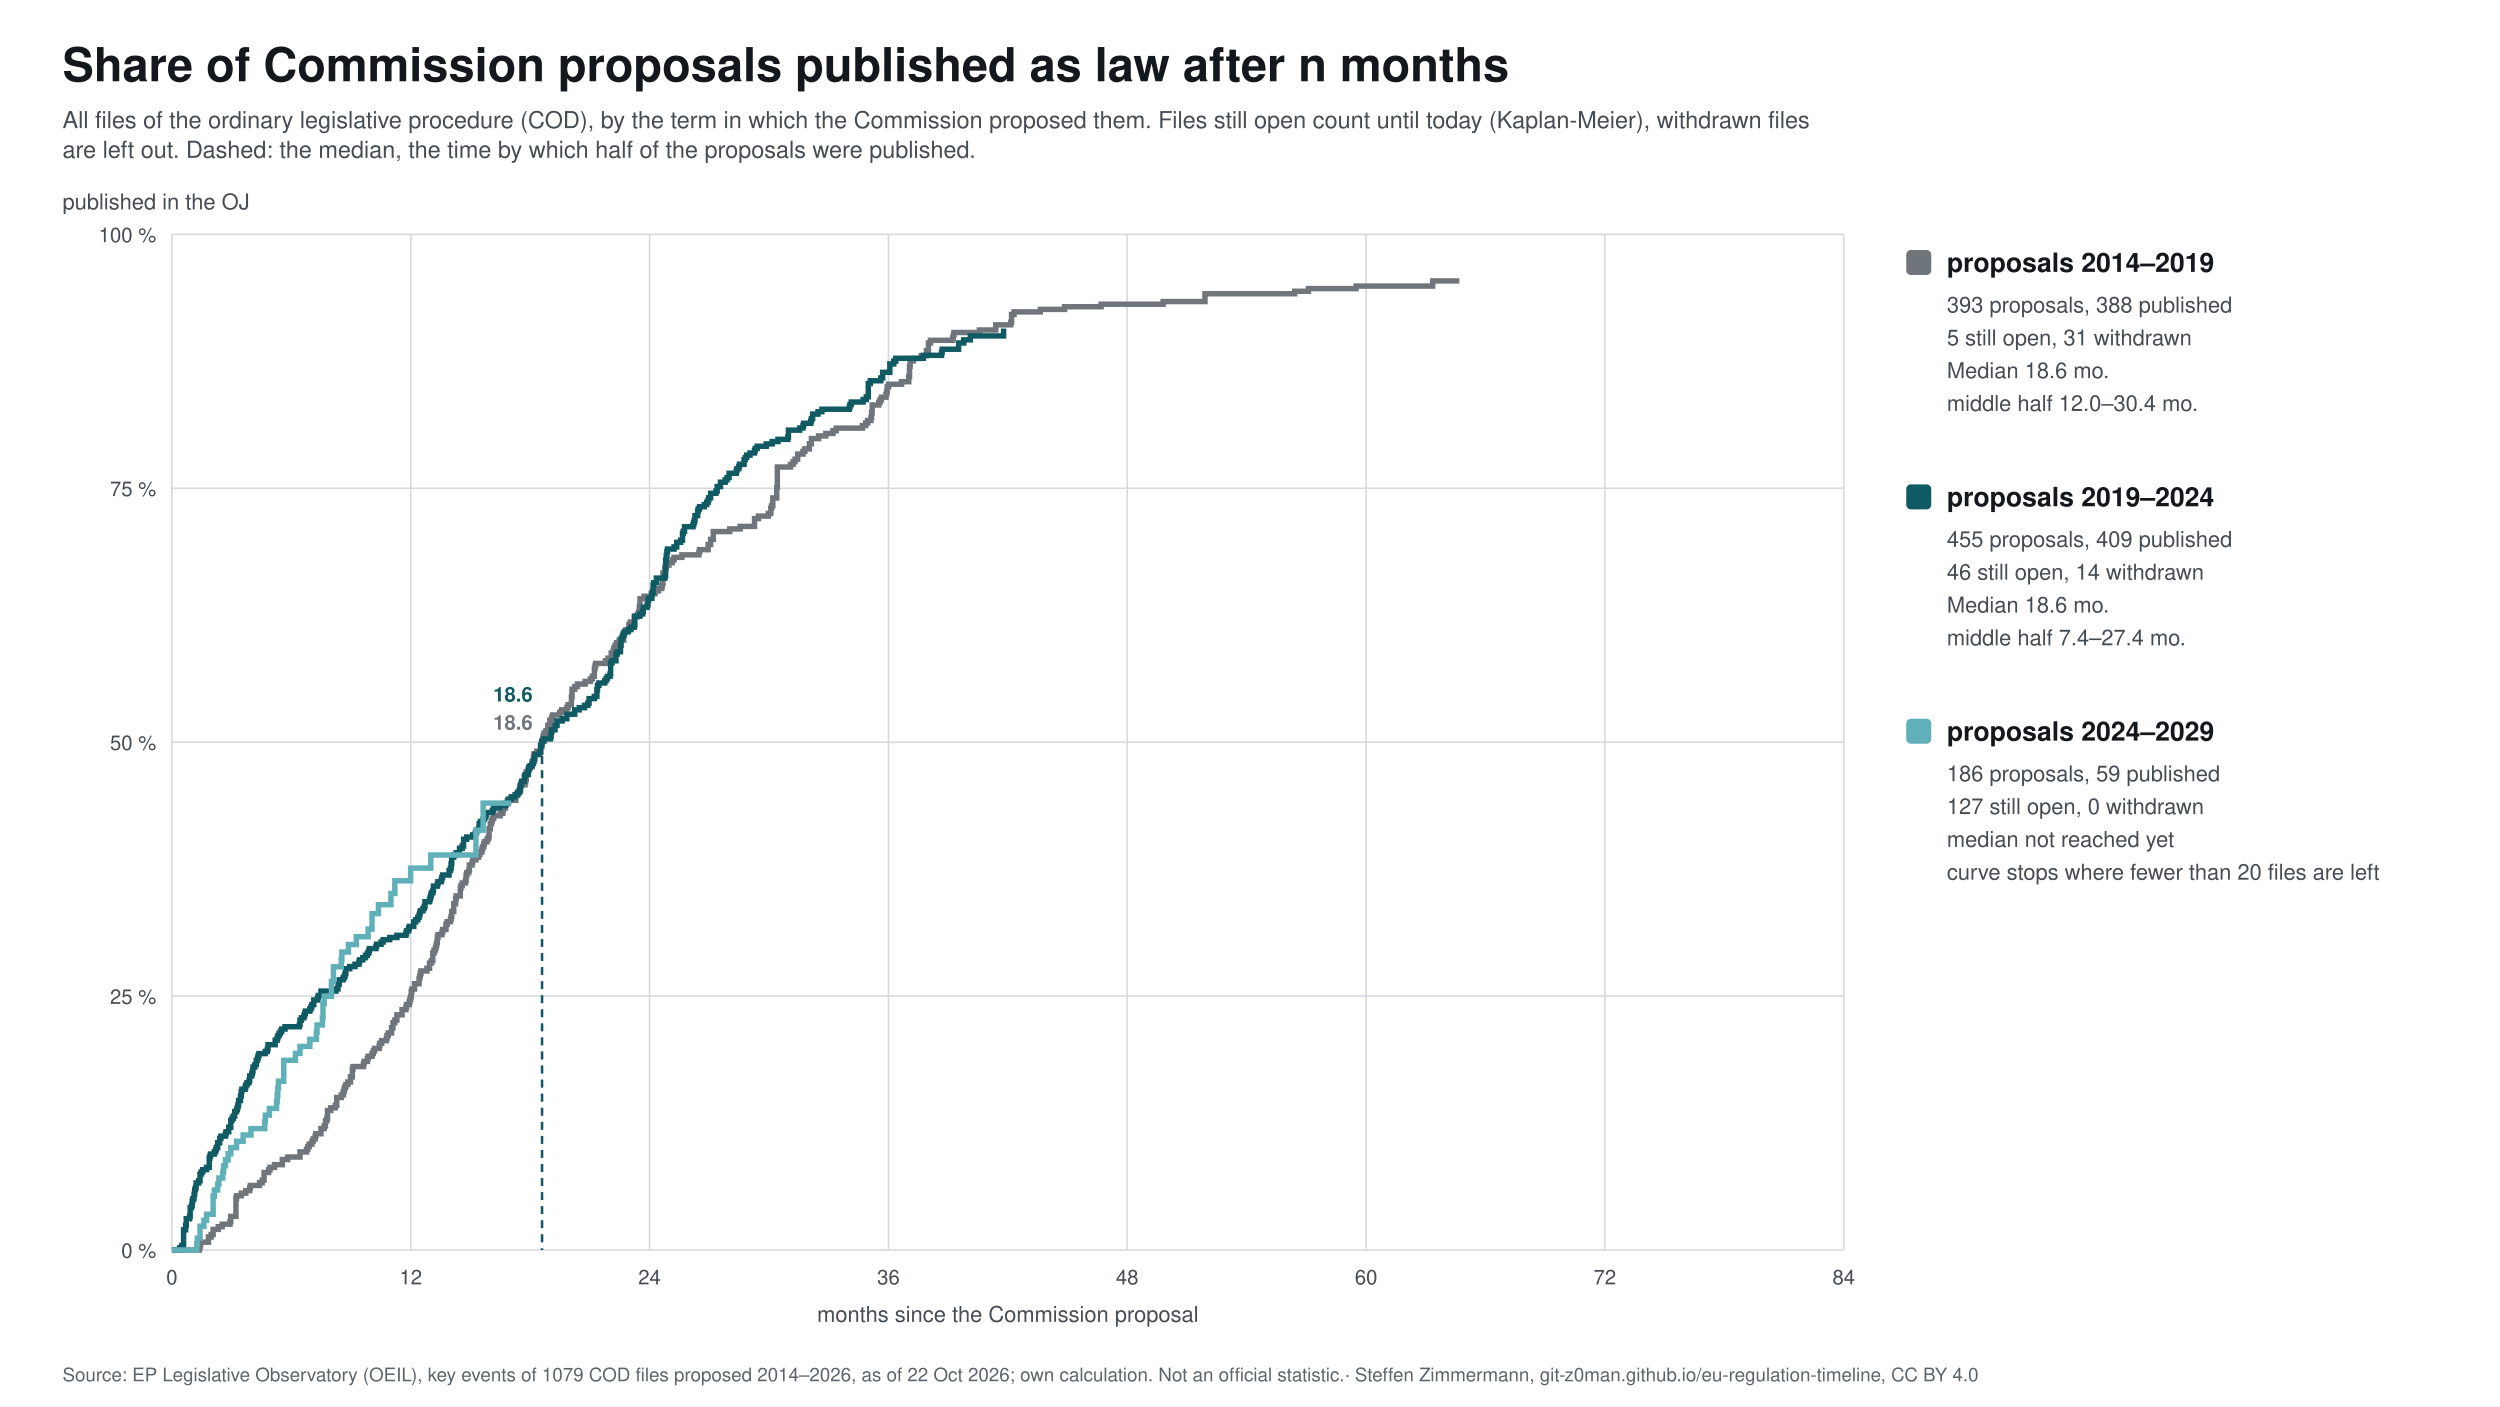
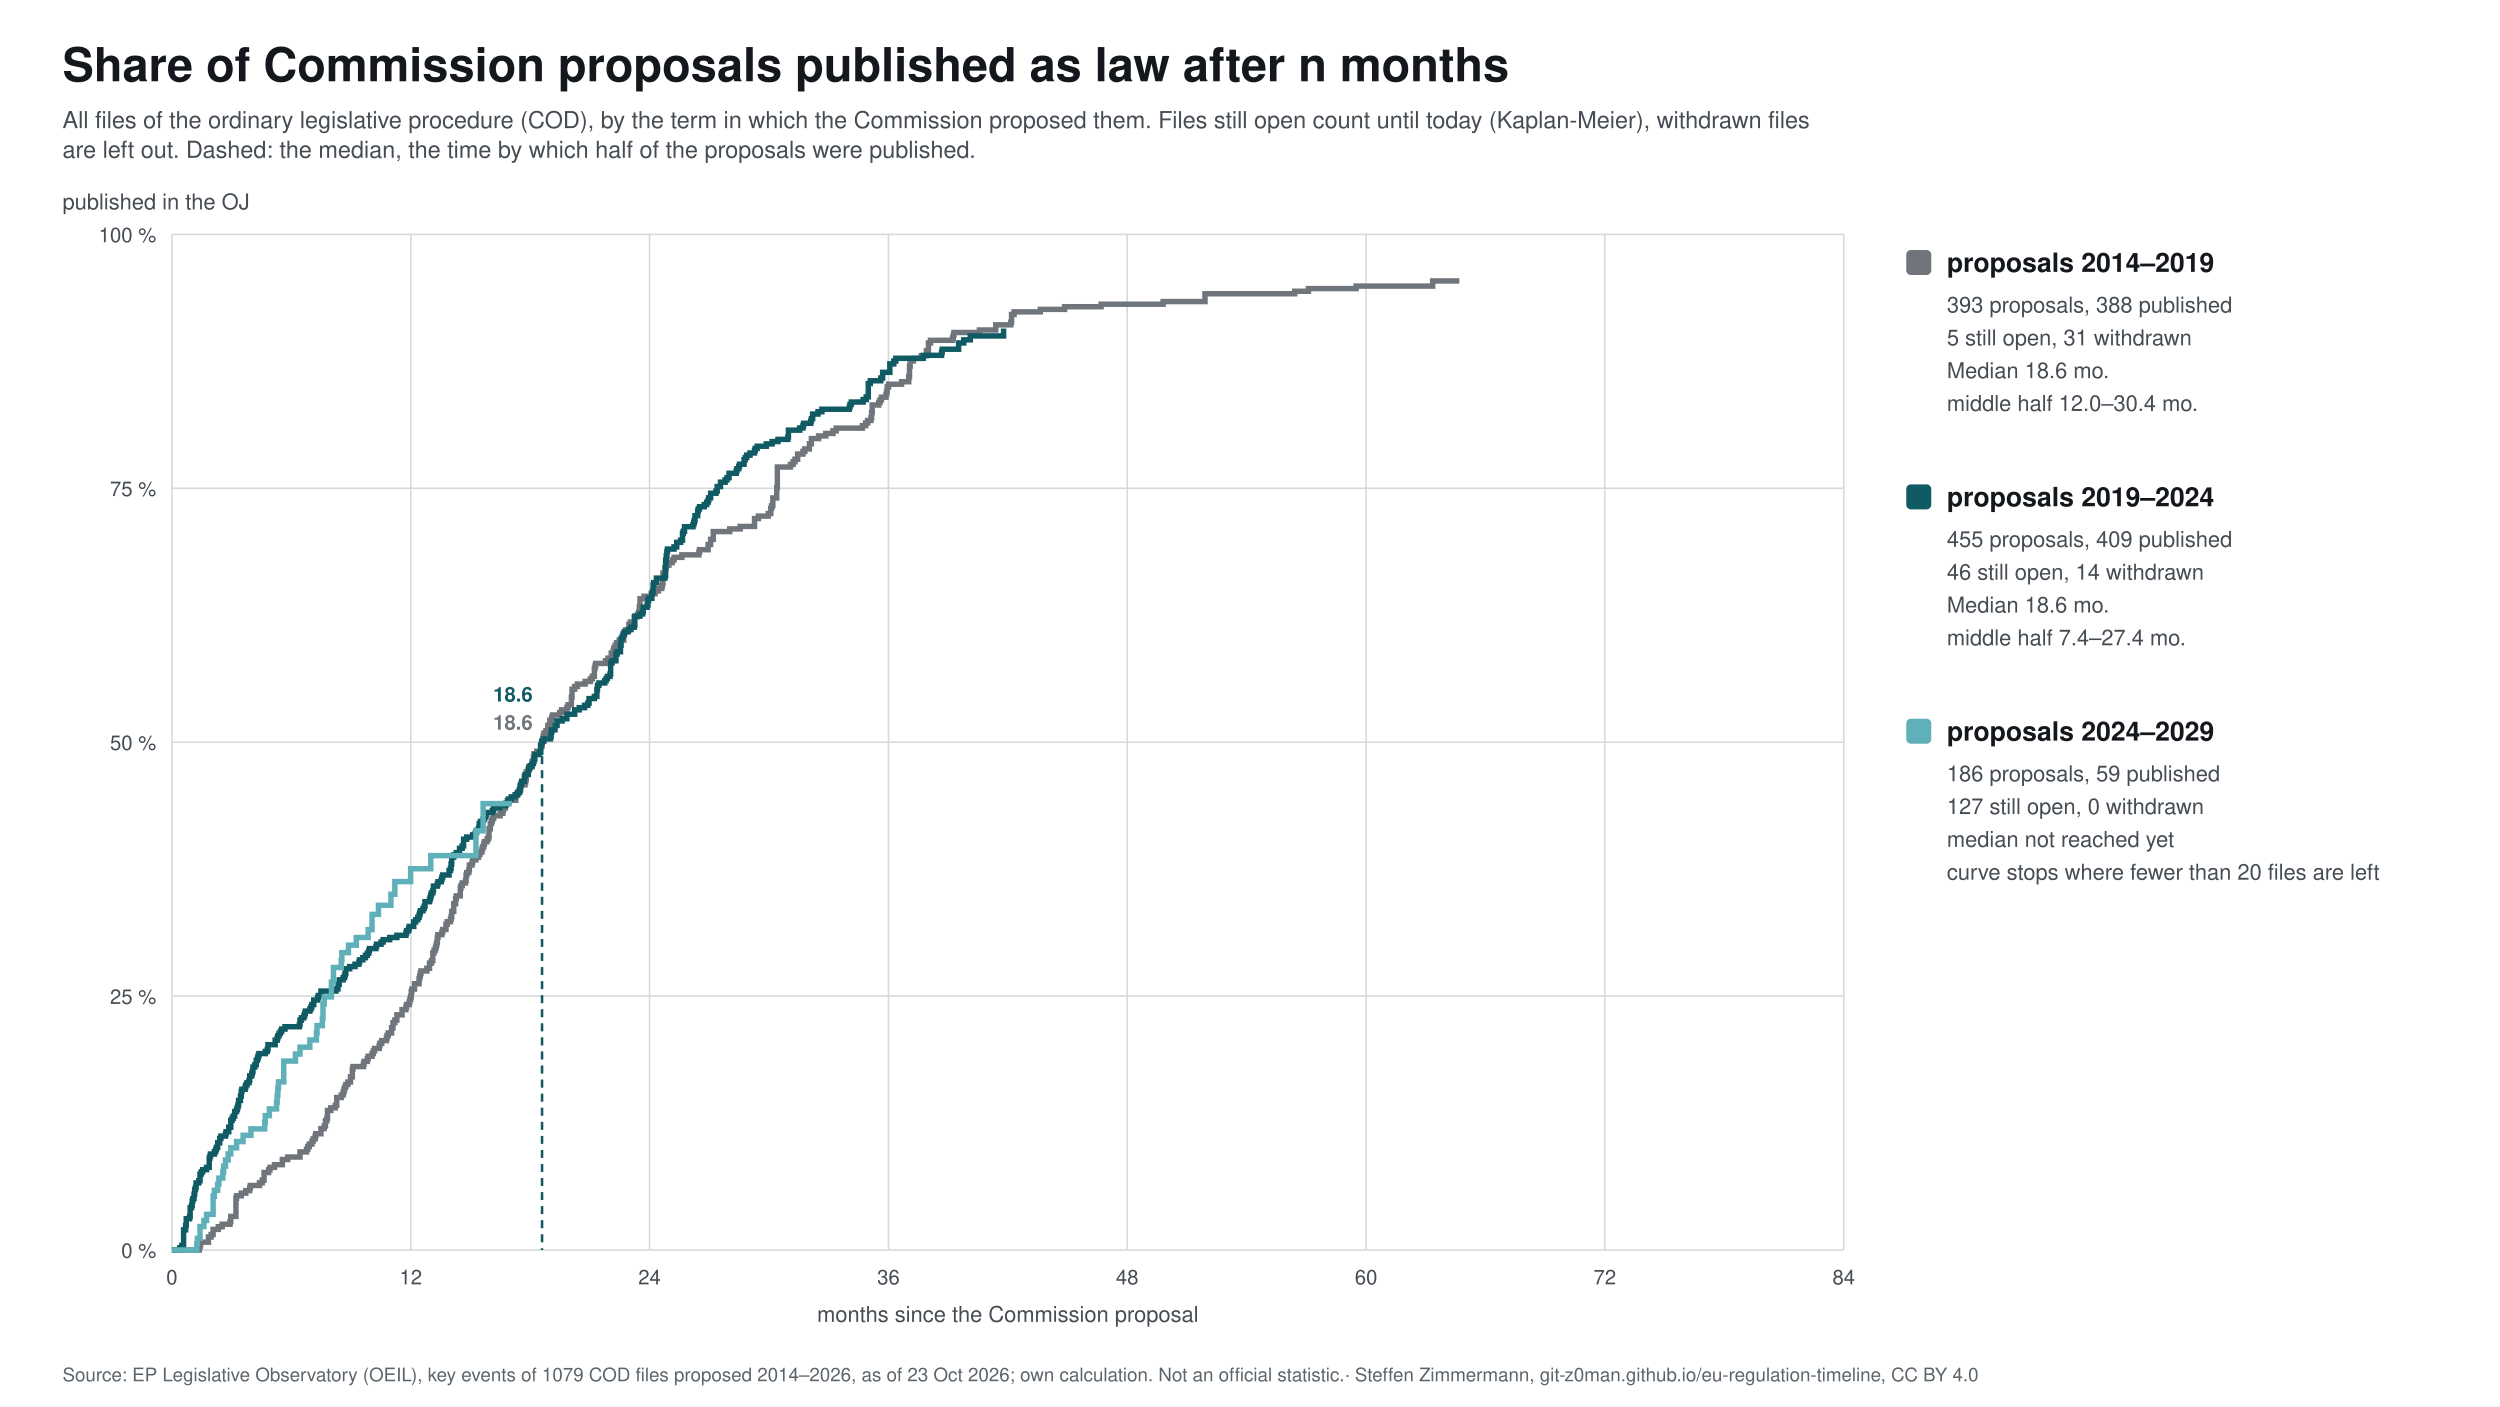
<svg xmlns="http://www.w3.org/2000/svg" width="1600" height="900" viewBox="0 0 1600 900" font-family="&quot;Source Sans 3&quot;, Helvetica, Arial, sans-serif">
  <rect width="1600" height="900" fill="#ffffff" />
  <text x="40.0" y="52.0" font-size="30" fill="#14181c" text-anchor="start" font-weight="bold">Share of Commission proposals published as law after n months</text>
  <text x="40.0" y="82.0" font-size="15" fill="#454c53" text-anchor="start">All files of the ordinary legislative procedure (COD), by the term in which the Commission proposed them. Files still open count until today (Kaplan-Meier), withdrawn files</text>
  <text x="40.0" y="101.0" font-size="15" fill="#454c53" text-anchor="start">are left out. Dashed: the median, the time by which half of the proposals were published.</text>
  <line x1="110" y1="800.0" x2="1180" y2="800.0" stroke="#d5d8dc" />
  <text x="100.0" y="805.0" font-size="13" fill="#454c53" text-anchor="end">0 %</text>
  <line x1="110" y1="637.5" x2="1180" y2="637.5" stroke="#d5d8dc" />
  <text x="100.0" y="642.5" font-size="13" fill="#454c53" text-anchor="end">25 %</text>
  <line x1="110" y1="475.0" x2="1180" y2="475.0" stroke="#d5d8dc" />
  <text x="100.0" y="480.0" font-size="13" fill="#454c53" text-anchor="end">50 %</text>
  <line x1="110" y1="312.5" x2="1180" y2="312.5" stroke="#d5d8dc" />
  <text x="100.0" y="317.5" font-size="13" fill="#454c53" text-anchor="end">75 %</text>
  <line x1="110" y1="150.0" x2="1180" y2="150.0" stroke="#d5d8dc" />
  <text x="100.0" y="155.0" font-size="13" fill="#454c53" text-anchor="end">100 %</text>
  <line x1="110.0" y1="150" x2="110.0" y2="800" stroke="#d5d8dc" />
  <text x="110.0" y="822.0" font-size="13" fill="#454c53" text-anchor="middle">0</text>
  <line x1="262.9" y1="150" x2="262.9" y2="800" stroke="#d5d8dc" />
  <text x="262.9" y="822.0" font-size="13" fill="#454c53" text-anchor="middle">12</text>
  <line x1="415.7" y1="150" x2="415.7" y2="800" stroke="#d5d8dc" />
  <text x="415.7" y="822.0" font-size="13" fill="#454c53" text-anchor="middle">24</text>
  <line x1="568.6" y1="150" x2="568.6" y2="800" stroke="#d5d8dc" />
  <text x="568.6" y="822.0" font-size="13" fill="#454c53" text-anchor="middle">36</text>
  <line x1="721.4" y1="150" x2="721.4" y2="800" stroke="#d5d8dc" />
  <text x="721.4" y="822.0" font-size="13" fill="#454c53" text-anchor="middle">48</text>
  <line x1="874.3" y1="150" x2="874.3" y2="800" stroke="#d5d8dc" />
  <text x="874.3" y="822.0" font-size="13" fill="#454c53" text-anchor="middle">60</text>
  <line x1="1027.1" y1="150" x2="1027.1" y2="800" stroke="#d5d8dc" />
  <text x="1027.1" y="822.0" font-size="13" fill="#454c53" text-anchor="middle">72</text>
  <line x1="1180.0" y1="150" x2="1180.0" y2="800" stroke="#d5d8dc" />
  <text x="1180.0" y="822.0" font-size="13" fill="#454c53" text-anchor="middle">84</text>
  <text x="645.0" y="846.0" font-size="14" fill="#454c53" text-anchor="middle">months since the Commission proposal</text>
  <text x="40.0" y="134.0" font-size="14" fill="#454c53" text-anchor="start">published in the OJ</text>
  <path d="M110.0,800.0 L110.0,800.0 L110.0,800.0 L127.6,800.0 L127.6,798.3 L128.0,798.3 L128.0,796.7 L128.4,796.7 L128.4,795.0 L133.4,795.0 L133.4,791.7 L135.1,791.7 L135.1,790.1 L136.4,790.1 L136.4,786.8 L139.7,786.8 L139.7,785.1 L142.2,785.1 L142.2,783.5 L147.2,783.5 L147.2,781.8 L147.7,781.8 L147.7,778.5 L151.0,778.5 L151.0,766.9 L151.4,766.9 L151.4,765.3 L154.4,765.3 L154.4,763.6 L157.3,763.6 L157.3,762.0 L159.8,762.0 L159.8,760.3 L160.2,760.3 L160.2,758.7 L166.1,758.7 L166.1,757.0 L167.8,757.0 L167.8,755.3 L169.0,755.3 L169.0,750.4 L171.9,750.4 L171.9,748.7 L172.8,748.7 L172.8,747.1 L175.7,747.1 L175.7,745.4 L180.7,745.4 L180.7,742.1 L184.1,742.1 L184.1,740.5 L192.0,740.5 L192.0,737.2 L196.2,737.2 L196.2,735.5 L197.0,735.5 L197.0,733.8 L197.9,733.8 L197.9,732.2 L199.6,732.2 L199.6,730.5 L200.4,730.5 L200.4,728.9 L201.7,728.9 L201.7,727.2 L202.1,727.2 L202.1,725.6 L205.4,725.6 L205.4,722.3 L207.5,722.3 L207.5,720.6 L208.3,720.6 L208.3,717.3 L209.2,717.3 L209.2,715.6 L209.6,715.6 L209.6,710.7 L211.7,710.7 L211.7,709.0 L214.6,709.0 L214.6,707.4 L215.5,707.4 L215.5,702.4 L218.4,702.4 L218.4,700.8 L219.6,700.8 L219.6,699.1 L220.1,699.1 L220.1,697.5 L220.5,697.5 L220.5,695.8 L221.3,695.8 L221.3,694.1 L222.6,694.1 L222.6,692.5 L224.3,692.5 L224.3,689.2 L225.5,689.2 L225.5,684.2 L225.9,684.2 L225.9,682.6 L232.6,682.6 L232.6,680.9 L233.0,680.9 L233.0,679.3 L235.1,679.3 L235.1,677.6 L235.6,677.6 L235.6,676.0 L238.1,676.0 L238.1,674.3 L238.9,674.3 L238.9,672.6 L239.7,672.6 L239.7,671.0 L242.7,671.0 L242.7,669.3 L243.1,669.3 L243.1,667.7 L244.3,667.7 L244.3,666.0 L247.3,666.0 L247.3,664.4 L247.7,664.4 L247.7,662.7 L248.5,662.7 L248.5,661.1 L250.6,661.1 L250.6,657.8 L251.5,657.8 L251.5,654.5 L252.7,654.5 L252.7,652.8 L254.0,652.8 L254.0,649.5 L257.3,649.5 L257.3,646.2 L259.8,646.2 L259.8,644.5 L260.2,644.5 L260.2,642.9 L261.9,642.9 L261.9,641.2 L262.3,641.2 L262.3,639.6 L262.8,639.6 L262.8,637.9 L263.2,637.9 L263.2,634.6 L263.6,634.6 L263.6,633.0 L265.3,633.0 L265.3,629.6 L268.2,629.6 L268.2,626.3 L268.6,626.3 L268.6,624.7 L269.0,624.7 L269.0,623.0 L269.4,623.0 L269.4,621.4 L273.2,621.4 L273.2,619.7 L274.9,619.7 L274.9,616.4 L276.1,616.4 L276.1,614.8 L277.0,614.8 L277.0,609.8 L277.8,609.8 L277.8,608.1 L278.7,608.1 L278.7,606.5 L279.1,606.5 L279.1,604.8 L279.5,604.8 L279.5,603.2 L279.9,603.2 L279.9,599.9 L280.3,599.9 L280.3,598.2 L282.8,598.2 L282.8,596.6 L283.3,596.6 L283.3,594.9 L285.4,594.9 L285.4,591.6 L286.2,591.6 L286.2,589.9 L288.3,589.9 L288.3,588.3 L288.7,588.3 L288.7,586.6 L289.1,586.6 L289.1,583.3 L290.4,583.3 L290.4,578.4 L291.6,578.4 L291.6,575.1 L292.0,575.1 L292.0,573.4 L294.6,573.4 L294.6,568.4 L295.0,568.4 L295.0,566.8 L295.8,566.8 L295.8,565.1 L297.9,565.1 L297.9,563.5 L298.3,563.5 L298.3,560.2 L298.7,560.2 L298.7,558.5 L300.0,558.5 L300.0,556.9 L300.4,556.9 L300.4,553.6 L302.1,553.6 L302.1,551.9 L302.5,551.9 L302.5,550.3 L304.6,550.3 L304.6,548.6 L306.3,548.6 L306.3,546.9 L307.1,546.9 L307.1,545.3 L308.4,545.3 L308.4,543.6 L308.8,543.6 L308.8,542.0 L309.6,542.0 L309.6,540.3 L310.0,540.3 L310.0,538.7 L311.7,538.7 L311.7,537.0 L312.6,537.0 L312.6,535.4 L313.0,535.4 L313.0,530.4 L313.8,530.4 L313.8,527.1 L314.6,527.1 L314.6,525.4 L315.1,525.4 L315.1,523.8 L315.9,523.8 L315.9,522.1 L320.1,522.1 L320.1,520.5 L321.8,520.5 L321.8,518.8 L322.2,518.8 L322.2,517.2 L323.4,517.2 L323.4,515.5 L323.9,515.5 L323.9,513.9 L324.7,513.9 L324.7,512.2 L330.1,512.2 L330.1,508.9 L331.0,508.9 L331.0,507.3 L332.2,507.3 L332.2,505.6 L332.6,505.6 L332.6,503.9 L333.1,503.9 L333.1,502.3 L336.0,502.3 L336.0,500.6 L336.4,500.6 L336.4,499.0 L336.8,499.0 L336.8,494.0 L338.1,494.0 L338.1,492.4 L338.5,492.4 L338.5,490.7 L340.6,490.7 L340.6,487.4 L341.4,487.4 L341.4,484.1 L341.8,484.1 L341.8,482.4 L343.5,482.4 L343.5,480.8 L346.0,480.8 L346.0,477.5 L346.9,477.5 L346.9,474.2 L347.3,474.2 L347.3,472.5 L347.7,472.5 L347.7,470.9 L348.1,470.9 L348.1,469.2 L349.4,469.2 L349.4,467.6 L350.6,467.6 L350.6,464.2 L351.9,464.2 L351.9,460.9 L353.1,460.9 L353.1,459.3 L353.6,459.3 L353.6,457.6 L358.2,457.6 L358.2,456.0 L359.4,456.0 L359.4,454.3 L362.8,454.3 L362.8,452.7 L363.6,452.7 L363.6,451.0 L365.7,451.0 L365.7,446.1 L366.1,446.1 L366.1,441.1 L367.8,441.1 L367.8,439.4 L369.5,439.4 L369.5,437.8 L374.5,437.8 L374.5,436.1 L377.8,436.1 L377.8,434.5 L379.1,434.5 L379.1,432.8 L380.4,432.8 L380.4,427.9 L380.8,427.9 L380.8,426.2 L381.2,426.2 L381.2,424.6 L387.5,424.6 L387.5,422.9 L389.1,422.9 L389.1,421.2 L391.2,421.2 L391.2,417.9 L392.5,417.9 L392.5,416.3 L392.9,416.3 L392.9,414.6 L393.7,414.6 L393.7,413.0 L394.6,413.0 L394.6,411.3 L396.3,411.3 L396.3,409.7 L399.2,409.7 L399.2,406.4 L399.6,406.4 L399.6,404.7 L400.4,404.7 L400.4,403.1 L402.5,403.1 L402.5,399.7 L403.4,399.7 L403.4,398.1 L405.9,398.1 L405.9,394.8 L408.0,394.8 L408.0,393.1 L408.8,393.1 L408.8,391.5 L409.2,391.5 L409.2,388.2 L409.6,388.2 L409.6,383.2 L412.2,383.2 L412.2,381.6 L416.8,381.6 L416.8,379.9 L419.3,379.9 L419.3,378.2 L421.4,378.2 L421.4,376.6 L423.5,376.6 L423.5,374.9 L423.9,374.9 L423.9,373.3 L424.3,373.3 L424.3,366.7 L425.5,366.7 L425.5,363.4 L426.4,363.4 L426.4,361.7 L428.1,361.7 L428.1,360.1 L430.2,360.1 L430.2,358.4 L431.4,358.4 L431.4,356.7 L436.4,356.7 L436.4,355.1 L447.3,355.1 L447.3,353.4 L447.7,353.4 L447.7,351.8 L453.2,351.8 L453.2,348.5 L454.8,348.5 L454.8,345.2 L456.5,345.2 L456.5,340.2 L467.0,340.2 L467.0,338.5 L473.7,338.5 L473.7,336.9 L482.9,336.9 L482.9,331.9 L485.4,331.9 L485.4,330.3 L491.7,330.3 L491.7,328.6 L493.3,328.6 L493.3,325.3 L493.8,325.3 L493.8,323.7 L494.6,323.7 L494.6,318.7 L497.1,318.7 L497.1,312.1 L497.5,312.1 L497.5,298.9 L505.9,298.9 L505.9,297.2 L507.6,297.2 L507.6,295.5 L508.8,295.5 L508.8,293.9 L510.5,293.9 L510.5,290.6 L513.9,290.6 L513.9,288.9 L515.1,288.9 L515.1,287.3 L518.0,287.3 L518.0,284.0 L519.3,284.0 L519.3,280.7 L523.9,280.7 L523.9,279.0 L528.5,279.0 L528.5,277.4 L533.1,277.4 L533.1,275.7 L535.2,275.7 L535.2,274.0 L551.9,274.0 L551.9,272.4 L554.0,272.4 L554.0,270.7 L555.3,270.7 L555.3,269.1 L557.4,269.1 L557.4,267.4 L557.8,267.4 L557.8,264.1 L558.2,264.1 L558.2,259.2 L562.4,259.2 L562.4,257.5 L563.2,257.5 L563.2,255.9 L564.1,255.9 L564.1,254.2 L567.0,254.2 L567.0,252.5 L567.4,252.5 L567.4,250.9 L567.8,250.9 L567.8,247.6 L568.7,247.6 L568.7,245.9 L577.0,245.9 L577.0,244.3 L581.6,244.3 L581.6,241.0 L582.1,241.0 L582.1,234.4 L582.5,234.4 L582.5,231.0 L584.6,231.0 L584.6,229.4 L589.6,229.4 L589.6,227.7 L592.9,227.7 L592.9,224.4 L594.2,224.4 L594.2,219.5 L595.5,219.5 L595.5,217.8 L609.7,217.8 L609.7,216.2 L610.1,216.2 L610.1,214.5 L610.5,214.5 L610.5,212.8 L626.8,212.8 L626.8,211.2 L637.3,211.2 L637.3,207.9 L646.9,207.9 L646.9,206.2 L647.4,206.2 L647.4,201.3 L649.0,201.3 L649.0,199.6 L665.8,199.6 L665.8,198.0 L681.3,198.0 L681.3,196.3 L704.7,196.3 L704.7,194.7 L744.4,194.7 L744.4,193.0 L771.2,193.0 L771.2,188.0 L828.6,188.0 L828.6,186.4 L837.4,186.4 L837.4,184.7 L867.9,184.7 L867.9,183.1 L916.9,183.1 L916.9,179.8 L934.0,179.8" fill="none" stroke="#6f757b" stroke-width="3.5" />
  <line x1="346.9" y1="475.0" x2="346.9" y2="800" stroke="#6f757b" stroke-width="1.5" stroke-dasharray="5 4" />
  <text x="340.9" y="467.0" font-size="13" fill="#6f757b" text-anchor="end" font-weight="bold">18.6</text>
  <rect x="1220" y="160" width="16" height="16" rx="3" fill="#6f757b" />
  <text x="1246.0" y="174.0" font-size="17" fill="#14181c" text-anchor="start" font-weight="bold">proposals 2014–2019</text>
  <text x="1246.0" y="200.0" font-size="14" fill="#454c53" text-anchor="start">393 proposals, 388 published</text>
  <text x="1246.0" y="221.0" font-size="14" fill="#454c53" text-anchor="start">5 still open, 31 withdrawn</text>
  <text x="1246.0" y="242.0" font-size="14" fill="#454c53" text-anchor="start">Median 18.6 mo.</text>
  <text x="1246.0" y="263.0" font-size="14" fill="#454c53" text-anchor="start">middle half 12.0–30.4 mo.</text>
-   <path d="M110.0,800.0 L110.0,800.0 L110.0,800.0 L115.0,800.0 L115.0,798.6 L116.3,798.6 L116.3,797.1 L117.5,797.1 L117.5,787.1 L118.8,787.1 L118.8,784.3 L119.2,784.3 L119.2,780.0 L121.3,780.0 L121.3,778.6 L121.7,778.6 L121.7,772.9 L122.6,772.9 L122.6,771.4 L123.0,771.4 L123.0,768.6 L123.4,768.6 L123.4,767.1 L124.2,767.1 L124.2,764.3 L124.6,764.3 L124.6,761.4 L125.1,761.4 L125.1,760.0 L125.5,760.0 L125.5,757.1 L127.2,757.1 L127.2,755.7 L128.0,755.7 L128.0,751.4 L128.8,751.4 L128.8,750.0 L129.7,750.0 L129.7,748.6 L132.2,748.6 L132.2,747.1 L133.9,747.1 L133.9,741.4 L134.3,741.4 L134.3,740.0 L134.7,740.0 L134.7,738.6 L137.2,738.6 L137.2,737.1 L138.0,737.1 L138.0,735.7 L138.5,735.7 L138.5,734.3 L139.3,734.3 L139.3,731.4 L140.6,731.4 L140.6,728.6 L141.4,728.6 L141.4,727.1 L144.3,727.1 L144.3,725.7 L144.7,725.7 L144.7,724.3 L146.4,724.3 L146.4,721.4 L147.7,721.4 L147.7,717.1 L148.5,717.1 L148.5,715.7 L149.3,715.7 L149.3,714.3 L150.2,714.3 L150.2,711.4 L151.4,711.4 L151.4,710.0 L151.9,710.0 L151.9,708.6 L152.3,708.6 L152.3,707.1 L152.7,707.1 L152.7,704.3 L153.9,704.3 L153.9,701.4 L154.4,701.4 L154.4,698.6 L154.8,698.6 L154.8,697.1 L156.9,697.1 L156.9,695.7 L157.3,695.7 L157.3,694.3 L158.1,694.3 L158.1,692.9 L159.4,692.9 L159.4,691.4 L159.8,691.4 L159.8,688.6 L161.1,688.6 L161.1,687.1 L161.5,687.1 L161.5,685.7 L161.9,685.7 L161.9,682.9 L163.1,682.9 L163.1,681.4 L164.0,681.4 L164.0,678.6 L164.8,678.6 L164.8,677.1 L165.2,677.1 L165.2,675.7 L165.7,675.7 L165.7,674.3 L169.8,674.3 L169.8,672.9 L171.1,672.9 L171.1,671.4 L171.5,671.4 L171.5,668.6 L176.1,668.6 L176.1,665.7 L177.4,665.7 L177.4,664.3 L177.8,664.3 L177.8,662.9 L178.6,662.9 L178.6,661.4 L179.5,661.4 L179.5,660.0 L180.3,660.0 L180.3,658.6 L182.4,658.6 L182.4,657.1 L191.6,657.1 L191.6,655.7 L192.0,655.7 L192.0,652.9 L192.9,652.9 L192.9,651.4 L194.5,651.4 L194.5,650.0 L195.0,650.0 L195.0,648.6 L195.4,648.6 L195.4,647.1 L198.3,647.1 L198.3,645.7 L199.1,645.7 L199.1,644.3 L199.6,644.3 L199.6,642.9 L200.8,642.9 L200.8,640.0 L203.3,640.0 L203.3,638.6 L203.7,638.6 L203.7,637.1 L205.4,637.1 L205.4,634.3 L215.0,634.3 L215.0,632.9 L216.3,632.9 L216.3,630.0 L217.1,630.0 L217.1,627.1 L219.6,627.1 L219.6,625.7 L220.5,625.7 L220.5,624.3 L220.9,624.3 L220.9,622.9 L221.3,622.9 L221.3,620.0 L223.8,620.0 L223.8,618.6 L227.2,618.6 L227.2,617.1 L229.7,617.1 L229.7,615.7 L230.1,615.7 L230.1,614.3 L232.2,614.3 L232.2,612.9 L233.9,612.9 L233.9,611.4 L235.1,611.4 L235.1,610.0 L236.0,610.0 L236.0,608.6 L236.4,608.6 L236.4,607.1 L240.6,607.1 L240.6,605.7 L241.0,605.7 L241.0,604.3 L243.9,604.3 L243.9,602.9 L245.2,602.9 L245.2,601.4 L249.4,601.4 L249.4,600.0 L254.0,600.0 L254.0,598.6 L259.8,598.6 L259.8,597.1 L260.2,597.1 L260.2,595.7 L261.5,595.7 L261.5,594.3 L261.9,594.3 L261.9,592.9 L264.8,592.9 L264.8,590.0 L266.1,590.0 L266.1,588.6 L267.4,588.6 L267.4,587.1 L268.2,587.1 L268.2,585.7 L268.6,585.7 L268.6,584.3 L269.0,584.3 L269.0,582.9 L270.7,582.9 L270.7,581.4 L271.5,581.4 L271.5,580.0 L272.0,580.0 L272.0,577.1 L274.9,577.1 L274.9,575.7 L275.3,575.7 L275.3,574.3 L275.7,574.3 L275.7,572.9 L276.1,572.9 L276.1,571.4 L277.0,571.4 L277.0,570.0 L277.4,570.0 L277.4,567.1 L279.9,567.1 L279.9,565.7 L280.3,565.7 L280.3,564.3 L282.4,564.3 L282.4,562.9 L282.8,562.9 L282.8,561.4 L283.3,561.4 L283.3,560.0 L287.4,560.0 L287.4,557.1 L288.3,557.1 L288.3,555.7 L288.7,555.7 L288.7,552.9 L289.1,552.9 L289.1,548.6 L290.4,548.6 L290.4,547.1 L292.0,547.1 L292.0,545.7 L294.1,545.7 L294.1,542.9 L295.8,542.9 L295.8,541.4 L296.7,541.4 L296.7,537.1 L298.7,537.1 L298.7,535.7 L302.5,535.7 L302.5,534.3 L304.2,534.3 L304.2,532.9 L305.0,532.9 L305.0,531.4 L306.3,531.4 L306.3,530.0 L306.7,530.0 L306.7,527.1 L307.5,527.1 L307.5,525.7 L309.2,525.7 L309.2,524.3 L310.0,524.3 L310.0,522.9 L310.9,522.9 L310.9,521.4 L311.3,521.4 L311.3,520.0 L315.1,520.0 L315.1,518.6 L315.9,518.6 L315.9,517.1 L319.7,517.1 L319.7,515.7 L323.4,515.7 L323.4,514.3 L325.1,514.3 L325.1,512.9 L325.5,512.9 L325.5,511.4 L327.2,511.4 L327.2,510.0 L329.7,510.0 L329.7,508.6 L331.4,508.6 L331.4,507.1 L332.6,507.1 L332.6,505.7 L333.1,505.7 L333.1,502.9 L333.5,502.9 L333.5,501.4 L333.9,501.4 L333.9,500.0 L335.6,500.0 L335.6,497.1 L336.0,497.1 L336.0,495.7 L338.1,495.7 L338.1,492.9 L338.5,492.9 L338.5,491.4 L339.3,491.4 L339.3,490.0 L340.6,490.0 L340.6,488.6 L341.4,488.6 L341.4,487.1 L341.8,487.1 L341.8,485.7 L342.3,485.7 L342.3,482.9 L345.2,482.9 L345.2,481.4 L346.0,481.4 L346.0,477.1 L346.5,477.1 L346.5,475.7 L346.9,475.7 L346.9,474.3 L348.1,474.3 L348.1,472.9 L352.3,472.9 L352.3,471.4 L352.7,471.4 L352.7,468.6 L353.1,468.6 L353.1,467.1 L355.2,467.1 L355.2,464.3 L356.5,464.3 L356.5,461.4 L359.8,461.4 L359.8,460.0 L362.8,460.0 L362.8,457.1 L367.8,457.1 L367.8,454.3 L370.7,454.3 L370.7,452.9 L374.1,452.9 L374.1,451.4 L376.2,451.4 L376.2,450.0 L377.0,450.0 L377.0,447.1 L380.4,447.1 L380.4,445.7 L382.0,445.7 L382.0,441.4 L382.4,441.4 L382.4,438.6 L383.3,438.6 L383.3,437.1 L387.0,437.1 L387.0,435.7 L387.9,435.7 L387.9,434.3 L388.7,434.3 L388.7,432.9 L390.4,432.9 L390.4,431.4 L390.8,431.4 L390.8,424.3 L391.7,424.3 L391.7,422.9 L394.2,422.9 L394.2,418.6 L395.0,418.6 L395.0,417.1 L397.1,417.1 L397.1,412.9 L397.5,412.9 L397.5,408.6 L398.3,408.6 L398.3,407.1 L398.8,407.1 L398.8,405.7 L399.6,405.7 L399.6,404.3 L402.1,404.3 L402.1,402.9 L403.8,402.9 L403.8,401.4 L405.9,401.4 L405.9,400.0 L406.3,400.0 L406.3,394.3 L409.6,394.3 L409.6,392.9 L411.3,392.9 L411.3,391.4 L411.7,391.4 L411.7,388.6 L414.2,388.6 L414.2,387.1 L414.7,387.1 L414.7,384.3 L415.1,384.3 L415.1,382.9 L417.2,382.9 L417.2,380.0 L417.6,380.0 L417.6,378.6 L418.0,378.6 L418.0,374.3 L418.4,374.3 L418.4,372.9 L420.1,372.9 L420.1,370.0 L425.5,370.0 L425.5,368.6 L426.0,368.6 L426.0,358.6 L426.4,358.6 L426.4,355.7 L426.8,355.7 L426.8,352.9 L427.2,352.9 L427.2,351.4 L431.4,351.4 L431.4,350.0 L433.1,350.0 L433.1,347.1 L435.6,347.1 L435.6,345.7 L436.8,345.7 L436.8,341.4 L437.3,341.4 L437.3,340.0 L438.1,340.0 L438.1,337.1 L443.5,337.1 L443.5,335.7 L444.0,335.7 L444.0,334.3 L444.4,334.3 L444.4,332.9 L444.8,332.9 L444.8,330.0 L446.5,330.0 L446.5,327.1 L446.9,327.1 L446.9,325.7 L447.7,325.7 L447.7,324.3 L450.7,324.3 L450.7,322.9 L452.3,322.9 L452.3,321.4 L453.2,321.4 L453.2,320.0 L453.6,320.0 L453.6,318.6 L454.8,318.6 L454.8,315.7 L458.2,315.7 L458.2,314.3 L459.0,314.3 L459.0,311.4 L461.1,311.4 L461.1,308.6 L464.1,308.6 L464.1,307.1 L465.3,307.1 L465.3,305.7 L466.6,305.7 L466.6,302.9 L471.2,302.9 L471.2,301.4 L471.6,301.4 L471.6,300.0 L472.8,300.0 L472.8,298.5 L473.3,298.5 L473.3,297.1 L476.2,297.1 L476.2,294.2 L477.0,294.2 L477.0,292.8 L477.9,292.8 L477.9,291.3 L480.0,291.3 L480.0,289.9 L482.9,289.9 L482.9,288.4 L483.3,288.4 L483.3,287.0 L484.6,287.0 L484.6,285.6 L490.4,285.6 L490.4,284.1 L494.2,284.1 L494.2,282.6 L497.9,282.6 L497.9,281.2 L504.2,281.2 L504.2,279.7 L504.6,279.7 L504.6,275.3 L511.8,275.3 L511.8,273.9 L513.9,273.9 L513.9,272.4 L514.3,272.4 L514.3,270.9 L518.9,270.9 L518.9,269.4 L519.3,269.4 L519.3,267.9 L520.1,267.9 L520.1,265.0 L523.5,265.0 L523.5,263.5 L526.0,263.5 L526.0,261.9 L543.6,261.9 L543.6,260.4 L544.0,260.4 L544.0,258.9 L544.8,258.9 L544.8,257.3 L552.4,257.3 L552.4,255.7 L554.4,255.7 L554.4,254.0 L555.7,254.0 L555.7,245.5 L557.0,245.5 L557.0,243.7 L563.7,243.7 L563.7,241.9 L564.9,241.9 L564.9,238.3 L569.5,238.3 L569.5,232.9 L572.0,232.9 L572.0,231.1 L573.3,231.1 L573.3,229.3 L590.9,229.3 L590.9,227.4 L602.6,227.4 L602.6,225.4 L603.0,225.4 L603.0,223.5 L613.5,223.5 L613.5,219.5 L616.8,219.5 L616.8,217.5 L621.0,217.5 L621.0,215.0 L642.3,215.0 L642.3,212.0 L643.6,212.0" fill="none" stroke="#0f5a63" stroke-width="3.5" />
+   <path d="M110.0,800.0 L110.0,800.0 L110.0,800.0 L115.0,800.0 L115.0,798.6 L116.3,798.6 L116.3,797.1 L117.5,797.1 L117.5,787.1 L118.8,787.1 L118.8,784.3 L119.2,784.3 L119.2,780.0 L121.3,780.0 L121.3,778.6 L121.7,778.6 L121.7,772.9 L122.6,772.9 L122.6,771.4 L123.0,771.4 L123.0,768.6 L123.4,768.6 L123.4,767.1 L124.2,767.1 L124.2,764.3 L124.6,764.3 L124.6,761.4 L125.1,761.4 L125.1,760.0 L125.5,760.0 L125.5,757.1 L127.2,757.1 L127.2,755.7 L128.0,755.7 L128.0,751.4 L128.8,751.4 L128.8,750.0 L129.7,750.0 L129.7,748.6 L132.2,748.6 L132.2,747.1 L133.9,747.1 L133.9,741.4 L134.3,741.4 L134.3,740.0 L134.7,740.0 L134.7,738.6 L137.2,738.6 L137.2,737.1 L138.0,737.1 L138.0,735.7 L138.5,735.7 L138.5,734.3 L139.3,734.3 L139.3,731.4 L140.6,731.4 L140.6,728.6 L141.4,728.6 L141.4,727.1 L144.3,727.1 L144.3,725.7 L144.7,725.7 L144.7,724.3 L146.4,724.3 L146.4,721.4 L147.7,721.4 L147.7,717.1 L148.5,717.1 L148.5,715.7 L149.3,715.7 L149.3,714.3 L150.2,714.3 L150.2,711.4 L151.4,711.4 L151.4,710.0 L151.9,710.0 L151.9,708.6 L152.3,708.6 L152.3,707.1 L152.7,707.1 L152.7,704.3 L153.9,704.3 L153.9,701.4 L154.4,701.4 L154.4,698.6 L154.8,698.6 L154.8,697.1 L156.9,697.1 L156.9,695.7 L157.3,695.7 L157.3,694.3 L158.1,694.3 L158.1,692.9 L159.4,692.9 L159.4,691.4 L159.8,691.4 L159.8,688.6 L161.1,688.6 L161.1,687.1 L161.5,687.1 L161.5,685.7 L161.9,685.7 L161.9,682.9 L163.1,682.9 L163.1,681.4 L164.0,681.4 L164.0,678.6 L164.8,678.6 L164.8,677.1 L165.2,677.1 L165.2,675.7 L165.7,675.7 L165.7,674.3 L169.8,674.3 L169.8,672.9 L171.1,672.9 L171.1,671.4 L171.5,671.4 L171.5,668.6 L176.1,668.6 L176.1,665.7 L177.4,665.7 L177.4,664.3 L177.8,664.3 L177.8,662.9 L178.6,662.9 L178.6,661.4 L179.5,661.4 L179.5,660.0 L180.3,660.0 L180.3,658.6 L182.4,658.6 L182.4,657.1 L191.6,657.1 L191.6,655.7 L192.0,655.7 L192.0,652.9 L192.9,652.9 L192.9,651.4 L194.5,651.4 L194.5,650.0 L195.0,650.0 L195.0,648.6 L195.4,648.6 L195.4,647.1 L198.3,647.1 L198.3,645.7 L199.1,645.7 L199.1,644.3 L199.6,644.3 L199.6,642.9 L200.8,642.9 L200.8,640.0 L203.3,640.0 L203.3,638.6 L203.7,638.6 L203.7,637.1 L205.4,637.1 L205.4,634.3 L215.0,634.3 L215.0,632.9 L216.3,632.9 L216.3,630.0 L217.1,630.0 L217.1,627.1 L219.6,627.1 L219.6,625.7 L220.5,625.7 L220.5,624.3 L220.9,624.3 L220.9,622.9 L221.3,622.9 L221.3,620.0 L223.8,620.0 L223.8,618.6 L227.2,618.6 L227.2,617.1 L229.7,617.1 L229.7,615.7 L230.1,615.7 L230.1,614.3 L232.2,614.3 L232.2,612.9 L233.9,612.9 L233.9,611.4 L235.1,611.4 L235.1,610.0 L236.0,610.0 L236.0,608.6 L236.4,608.6 L236.4,607.1 L240.6,607.1 L240.6,605.7 L241.0,605.7 L241.0,604.3 L243.9,604.3 L243.9,602.9 L245.2,602.9 L245.2,601.4 L249.4,601.4 L249.4,600.0 L254.0,600.0 L254.0,598.6 L259.8,598.6 L259.8,597.1 L260.2,597.1 L260.2,595.7 L261.5,595.7 L261.5,594.3 L261.9,594.3 L261.9,592.9 L264.8,592.9 L264.8,590.0 L266.1,590.0 L266.1,588.6 L267.4,588.6 L267.4,587.1 L268.2,587.1 L268.2,585.7 L268.6,585.7 L268.6,584.3 L269.0,584.3 L269.0,582.9 L270.7,582.9 L270.7,581.4 L271.5,581.4 L271.5,580.0 L272.0,580.0 L272.0,577.1 L274.9,577.1 L274.9,575.7 L275.3,575.7 L275.3,574.3 L275.7,574.3 L275.7,572.9 L276.1,572.9 L276.1,571.4 L277.0,571.4 L277.0,570.0 L277.4,570.0 L277.4,567.1 L279.9,567.1 L279.9,565.7 L280.3,565.7 L280.3,564.3 L282.4,564.3 L282.4,562.9 L282.8,562.9 L282.8,561.4 L283.3,561.4 L283.3,560.0 L287.4,560.0 L287.4,557.1 L288.3,557.1 L288.3,555.7 L288.7,555.7 L288.7,552.9 L289.1,552.9 L289.1,548.6 L290.4,548.6 L290.4,547.1 L292.0,547.1 L292.0,545.7 L294.1,545.7 L294.1,542.9 L295.8,542.9 L295.8,541.4 L296.7,541.4 L296.7,537.1 L298.7,537.1 L298.7,535.7 L302.5,535.7 L302.5,534.3 L304.2,534.3 L304.2,532.9 L305.0,532.9 L305.0,531.4 L306.3,531.4 L306.3,530.0 L306.7,530.0 L306.7,527.1 L307.5,527.1 L307.5,525.7 L309.2,525.7 L309.2,524.3 L310.0,524.3 L310.0,522.9 L310.9,522.9 L310.9,521.4 L311.3,521.4 L311.3,520.0 L315.1,520.0 L315.1,518.6 L315.9,518.6 L315.9,517.1 L319.7,517.1 L319.7,515.7 L323.4,515.7 L323.4,514.3 L325.1,514.3 L325.1,512.9 L325.5,512.9 L325.5,511.4 L327.2,511.4 L327.2,510.0 L329.7,510.0 L329.7,508.6 L331.4,508.6 L331.4,507.1 L332.6,507.1 L332.6,505.7 L333.1,505.7 L333.1,502.9 L333.5,502.9 L333.5,501.4 L333.9,501.4 L333.9,500.0 L335.6,500.0 L335.6,497.1 L336.0,497.1 L336.0,495.7 L338.1,495.7 L338.1,492.9 L338.5,492.9 L338.5,491.4 L339.3,491.4 L339.3,490.0 L340.6,490.0 L340.6,488.6 L341.4,488.6 L341.4,487.1 L341.8,487.1 L341.8,485.7 L342.3,485.7 L342.3,482.9 L345.2,482.9 L345.2,481.4 L346.0,481.4 L346.0,477.1 L346.5,477.1 L346.5,475.7 L346.9,475.7 L346.9,474.3 L348.1,474.3 L348.1,472.9 L352.3,472.9 L352.3,471.4 L352.7,471.4 L352.7,468.6 L353.1,468.6 L353.1,467.1 L355.2,467.1 L355.2,464.3 L356.5,464.3 L356.5,461.4 L359.8,461.4 L359.8,460.0 L362.8,460.0 L362.8,457.1 L367.8,457.1 L367.8,454.3 L370.7,454.3 L370.7,452.9 L374.1,452.9 L374.1,451.4 L376.2,451.4 L376.2,450.0 L377.0,450.0 L377.0,447.1 L380.4,447.1 L380.4,445.7 L382.0,445.7 L382.0,441.4 L382.4,441.4 L382.4,438.6 L383.3,438.6 L383.3,437.1 L387.0,437.1 L387.0,435.7 L387.9,435.7 L387.9,434.3 L388.7,434.3 L388.7,432.9 L390.4,432.9 L390.4,431.4 L390.8,431.4 L390.8,424.3 L391.7,424.3 L391.7,422.9 L394.2,422.9 L394.2,418.6 L395.0,418.6 L395.0,417.1 L397.1,417.1 L397.1,412.9 L397.5,412.9 L397.5,408.6 L398.3,408.6 L398.3,407.1 L398.8,407.1 L398.8,405.7 L399.6,405.7 L399.6,404.3 L402.1,404.3 L402.1,402.9 L403.8,402.9 L403.8,401.4 L405.9,401.4 L405.9,400.0 L406.3,400.0 L406.3,394.3 L409.6,394.3 L409.6,392.9 L411.3,392.9 L411.3,391.4 L411.7,391.4 L411.7,388.6 L414.2,388.6 L414.2,387.1 L414.7,387.1 L414.7,384.3 L415.1,384.3 L415.1,382.9 L417.2,382.9 L417.2,380.0 L417.6,380.0 L417.6,378.6 L418.0,378.6 L418.0,374.3 L418.4,374.3 L418.4,372.9 L420.1,372.9 L420.1,370.0 L425.5,370.0 L425.5,368.6 L426.0,368.6 L426.0,358.6 L426.4,358.6 L426.4,355.7 L426.8,355.7 L426.8,352.9 L427.2,352.9 L427.2,351.4 L431.4,351.4 L431.4,350.0 L433.1,350.0 L433.1,347.1 L435.6,347.1 L435.6,345.7 L436.8,345.7 L436.8,341.4 L437.3,341.4 L437.3,340.0 L438.1,340.0 L438.1,337.1 L443.5,337.1 L443.5,335.7 L444.0,335.7 L444.0,334.3 L444.4,334.3 L444.4,332.9 L444.8,332.9 L444.8,330.0 L446.5,330.0 L446.5,327.1 L446.9,327.1 L446.9,325.7 L447.7,325.7 L447.7,324.3 L450.7,324.3 L450.7,322.9 L452.3,322.9 L452.3,321.4 L453.2,321.4 L453.2,320.0 L453.6,320.0 L453.6,318.6 L454.8,318.6 L454.8,315.7 L458.2,315.7 L458.2,314.3 L459.0,314.3 L459.0,311.4 L461.1,311.4 L461.1,308.6 L464.1,308.6 L464.1,307.1 L465.3,307.1 L465.3,305.7 L466.6,305.7 L466.6,302.9 L471.2,302.9 L471.2,301.4 L471.6,301.4 L471.6,300.0 L472.8,300.0 L472.8,298.5 L473.3,298.5 L473.3,297.1 L476.2,297.1 L476.2,294.2 L477.0,294.2 L477.0,292.8 L477.9,292.8 L477.9,291.3 L480.0,291.3 L480.0,289.9 L482.9,289.9 L482.9,288.4 L483.3,288.4 L483.3,287.0 L484.6,287.0 L484.6,285.6 L490.4,285.6 L490.4,284.1 L494.2,284.1 L494.2,282.6 L497.9,282.6 L497.9,281.2 L504.2,281.2 L504.2,279.7 L504.6,279.7 L504.6,275.3 L511.8,275.3 L511.8,273.9 L513.9,273.9 L513.9,272.4 L514.3,272.4 L514.3,270.9 L518.9,270.9 L518.9,269.4 L519.3,269.4 L519.3,267.9 L520.1,267.9 L520.1,265.0 L523.5,265.0 L523.5,263.5 L526.0,263.5 L526.0,261.9 L543.6,261.9 L543.6,260.4 L544.0,260.4 L544.0,258.9 L544.8,258.9 L544.8,257.3 L552.4,257.3 L552.4,255.7 L554.4,255.7 L554.4,254.0 L555.7,254.0 L555.7,245.5 L557.0,245.5 L557.0,243.7 L563.7,243.7 L563.7,241.9 L564.9,241.9 L564.9,238.3 L569.5,238.3 L569.5,232.9 L572.0,232.9 L572.0,231.1 L573.3,231.1 L573.3,229.3 L590.9,229.3 L590.9,227.4 L602.6,227.4 L602.6,225.4 L603.0,225.4 L603.0,223.5 L613.5,223.5 L613.5,219.5 L616.8,219.5 L616.8,217.5 L621.0,217.5 L621.0,215.0 L642.3,215.0 L642.3,212.0 L644.0,212.0" fill="none" stroke="#0f5a63" stroke-width="3.5" />
  <line x1="346.9" y1="475.0" x2="346.9" y2="800" stroke="#0f5a63" stroke-width="1.5" stroke-dasharray="5 4" />
  <text x="340.9" y="449.0" font-size="13" fill="#0f5a63" text-anchor="end" font-weight="bold">18.6</text>
  <rect x="1220" y="310" width="16" height="16" rx="3" fill="#0f5a63" />
  <text x="1246.0" y="324.0" font-size="17" fill="#14181c" text-anchor="start" font-weight="bold">proposals 2019–2024</text>
  <text x="1246.0" y="350.0" font-size="14" fill="#454c53" text-anchor="start">455 proposals, 409 published</text>
  <text x="1246.0" y="371.0" font-size="14" fill="#454c53" text-anchor="start">46 still open, 14 withdrawn</text>
  <text x="1246.0" y="392.0" font-size="14" fill="#454c53" text-anchor="start">Median 18.6 mo.</text>
  <text x="1246.0" y="413.0" font-size="14" fill="#454c53" text-anchor="start">middle half 7.4–27.4 mo.</text>
-   <path d="M110.0,800.0 L110.0,800.0 L110.0,800.0 L125.9,800.0 L125.9,796.2 L126.3,796.2 L126.3,792.4 L128.0,792.4 L128.0,784.8 L130.5,784.8 L130.5,781.0 L132.2,781.0 L132.2,777.1 L136.4,777.1 L136.4,765.5 L137.2,765.5 L137.2,761.6 L139.3,761.6 L139.3,757.7 L140.1,757.7 L140.1,753.9 L142.6,753.9 L142.6,750.0 L143.1,750.0 L143.1,746.1 L144.3,746.1 L144.3,742.3 L146.0,742.3 L146.0,738.4 L147.7,738.4 L147.7,734.5 L151.4,734.5 L151.4,730.4 L155.6,730.4 L155.6,726.4 L160.6,726.4 L160.6,722.3 L169.4,722.3 L169.4,718.0 L169.8,718.0 L169.8,713.7 L172.4,713.7 L172.4,709.4 L177.0,709.4 L177.0,705.1 L177.4,705.1 L177.4,700.7 L177.8,700.7 L177.8,696.4 L178.2,696.4 L178.2,692.0 L181.6,692.0 L181.6,678.6 L189.1,678.6 L189.1,674.2 L192.0,674.2 L192.0,669.7 L198.3,669.7 L198.3,665.2 L202.5,665.2 L202.5,660.6 L202.9,660.6 L202.9,656.0 L206.3,656.0 L206.3,651.4 L206.7,651.4 L206.7,642.2 L207.5,642.2 L207.5,637.6 L212.1,637.6 L212.1,628.2 L213.4,628.2 L213.4,618.8 L218.4,618.8 L218.4,614.0 L218.8,614.0 L218.8,609.3 L223.0,609.3 L223.0,604.5 L228.0,604.5 L228.0,599.5 L235.6,599.5 L235.6,594.6 L238.1,594.6 L238.1,584.7 L242.2,584.7 L242.2,579.0 L250.2,579.0 L250.2,571.8 L252.7,571.8 L252.7,563.7 L262.8,563.7 L262.8,555.6 L275.7,555.6 L275.7,547.2 L304.6,547.2 L304.6,531.3 L309.2,531.3 L309.2,514.0 L327.2,514.0" fill="none" stroke="#5fb0b8" stroke-width="3.5" />
+   <path d="M110.0,800.0 L110.0,800.0 L110.0,800.0 L125.9,800.0 L125.9,796.3 L126.3,796.3 L126.3,792.5 L128.0,792.5 L128.0,785.0 L130.5,785.0 L130.5,781.1 L132.2,781.1 L132.2,777.2 L136.4,777.2 L136.4,765.6 L137.2,765.6 L137.2,761.8 L139.3,761.8 L139.3,757.9 L140.1,757.9 L140.1,754.0 L142.6,754.0 L142.6,750.1 L143.1,750.1 L143.1,746.3 L144.3,746.3 L144.3,742.4 L146.0,742.4 L146.0,738.5 L147.7,738.5 L147.7,734.6 L151.4,734.6 L151.4,730.6 L155.6,730.6 L155.6,726.6 L160.6,726.6 L160.6,722.5 L169.4,722.5 L169.4,718.3 L169.8,718.3 L169.8,714.0 L172.4,714.0 L172.4,709.7 L177.0,709.7 L177.0,705.4 L177.4,705.4 L177.4,701.1 L177.8,701.1 L177.8,696.7 L178.2,696.7 L178.2,692.4 L181.6,692.4 L181.6,679.1 L189.1,679.1 L189.1,674.6 L192.0,674.6 L192.0,670.2 L198.3,670.2 L198.3,665.6 L202.5,665.6 L202.5,661.0 L202.9,661.0 L202.9,656.4 L206.3,656.4 L206.3,651.8 L206.7,651.8 L206.7,642.6 L207.5,642.6 L207.5,638.0 L212.1,638.0 L212.1,628.6 L213.4,628.6 L213.4,619.2 L218.4,619.2 L218.4,614.5 L218.8,614.5 L218.8,609.7 L223.0,609.7 L223.0,604.9 L228.0,604.9 L228.0,600.0 L235.6,600.0 L235.6,595.0 L238.1,595.0 L238.1,585.2 L242.2,585.2 L242.2,579.4 L250.2,579.4 L250.2,572.3 L252.7,572.3 L252.7,564.2 L262.8,564.2 L262.8,556.0 L275.7,556.0 L275.7,547.6 L304.6,547.6 L304.6,531.7 L309.2,531.7 L309.2,514.3 L327.6,514.3" fill="none" stroke="#5fb0b8" stroke-width="3.5" />
  <rect x="1220" y="460" width="16" height="16" rx="3" fill="#5fb0b8" />
  <text x="1246.0" y="474.0" font-size="17" fill="#14181c" text-anchor="start" font-weight="bold">proposals 2024–2029</text>
  <text x="1246.0" y="500.0" font-size="14" fill="#454c53" text-anchor="start">186 proposals, 59 published</text>
  <text x="1246.0" y="521.0" font-size="14" fill="#454c53" text-anchor="start">127 still open, 0 withdrawn</text>
  <text x="1246.0" y="542.0" font-size="14" fill="#454c53" text-anchor="start">median not reached yet</text>
  <text x="1246.0" y="563.0" font-size="14" fill="#454c53" text-anchor="start">curve stops where fewer than 20 files are left</text>
-   <text x="40" y="884" font-size="12" fill="#5b646b">Source: EP Legislative Observatory (OEIL), key events of 1079 COD files proposed 2014–2026, as of 22 Oct 2026; own calculation. Not an official statistic.<tspan> · Steffen Zimmermann, git-z0man.github.io/eu-regulation-timeline, CC BY 4.0</tspan>
+   <text x="40" y="884" font-size="12" fill="#5b646b">Source: EP Legislative Observatory (OEIL), key events of 1079 COD files proposed 2014–2026, as of 23 Oct 2026; own calculation. Not an official statistic.<tspan> · Steffen Zimmermann, git-z0man.github.io/eu-regulation-timeline, CC BY 4.0</tspan>
  </text>
</svg>
